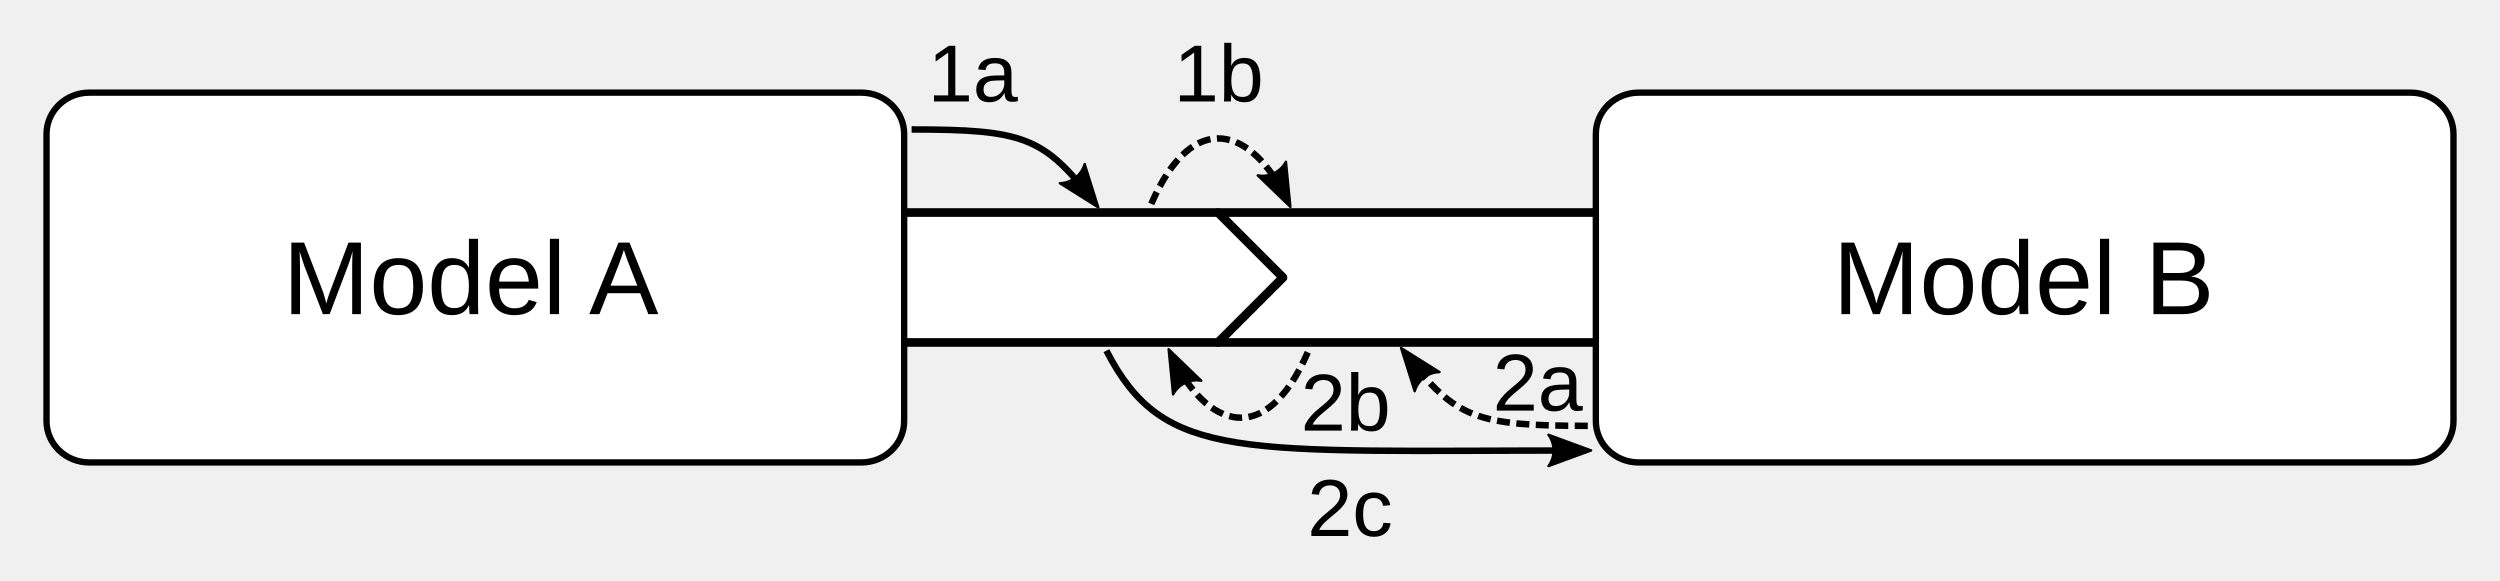
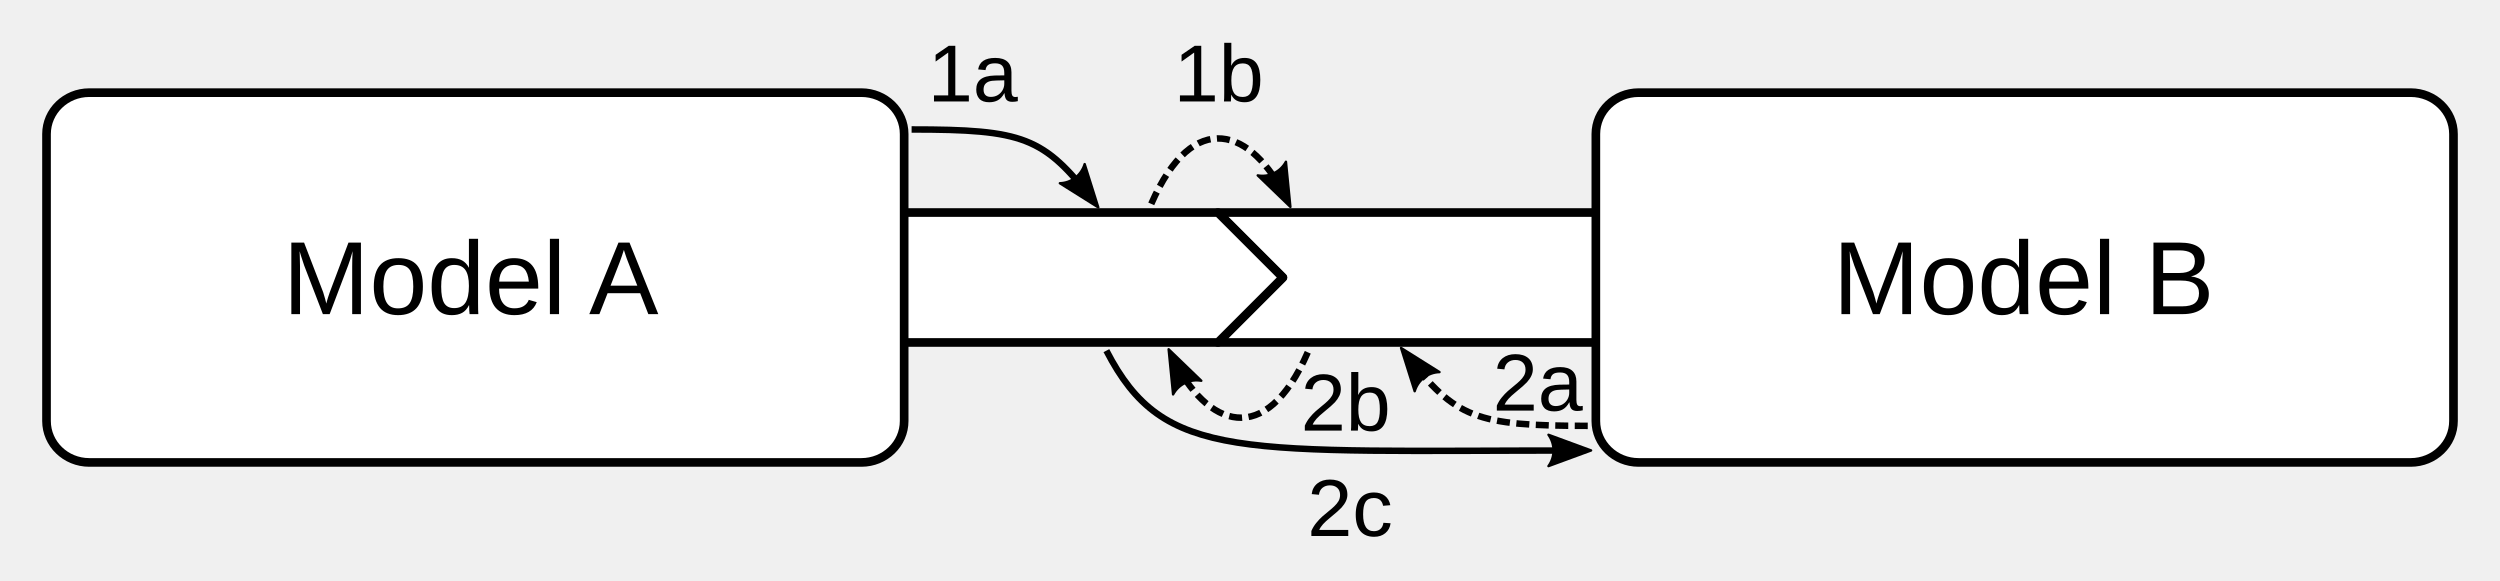
- <svg xmlns="http://www.w3.org/2000/svg" id="svg8" width="577.17" height="133.96" style="background-color:white" version="1.1" viewBox="0 0 577.17 133.96">
+ <svg xmlns="http://www.w3.org/2000/svg" id="svg8" width="577.17" height="133.96" version="1.1" viewBox="0 0 577.17 133.96">
  <defs id="defs39">
    <marker id="Arrow2Mend" overflow="visible" orient="auto">
-       <path id="path892" transform="scale(-.6)" d="m8.719 4.034-10.926-4.018 10.926-4.018c-1.746 2.372-1.735 5.617-6e-7 8.035z" fill-rule="evenodd" stroke="#000" fill="#000" stroke-linejoin="round" stroke-width=".625" />
+       <path id="path892" transform="scale(-.6)" d="m8.719 4.034-10.926-4.018 10.926-4.018c-1.746 2.372-1.735 5.617-6e-7 8.035z" fill-rule="evenodd" stroke="#000" stroke-linejoin="round" stroke-width=".625" />
    </marker>
  </defs>
  <g id="g1072" transform="translate(195.25 -279.38)">
-     <g id="g20" fill="#fff" stroke="#000" stroke-linecap="round">
-       <path id="rect3484-6-2" d="m85.918 328.45h101.26v30h-101.26l15-15z" stop-color="#000000" stroke-linejoin="round" stroke-width="2" />
-       <rect id="rect7-9" x="173.18" y="300.77" width="198" height="85.371" rx="9.868" ry="9.559" stop-color="#000000" stroke-width="1.47" />
+     <g id="g20" fill="#fff" stroke="#000" stroke-linecap="round" stroke-width="2">
+       <path id="rect3484-6-2" d="m85.918 328.45h101.26v30h-101.26l15-15z" stop-color="#000000" stroke-linejoin="round" />
+       <rect id="rect7-9" x="173.18" y="300.77" width="198" height="85.371" rx="9.868" ry="9.559" stop-color="#000000" />
    </g>
    <text id="text3558-2-3" x="271.931" y="351.901" font-family="Arial" font-size="24px" letter-spacing="0px" text-align="center" text-anchor="middle" word-spacing="0px" style="line-height:1.25" xml:space="preserve">Model B</text>
  </g>
  <g id="g1072-3" transform="translate(-162.44 -279.38)">
    <path id="rect3484-9-1-1" d="m443.62 328.45h-86.935v30h86.935l15-15z" fill="#fff" stop-color="#000000" stroke="#000" stroke-linecap="round" stroke-linejoin="round" stroke-width="2" />
-     <rect id="rect7-9-1" x="173.18" y="300.77" width="198" height="85.371" rx="9.868" ry="9.559" fill="#fff" stop-color="#000000" stroke="#000" stroke-linecap="round" stroke-width="1.47" />
+     <rect id="rect7-9-1" x="173.18" y="300.77" width="198" height="85.371" rx="9.868" ry="9.559" fill="#fff" stop-color="#000000" stroke="#000" stroke-linecap="round" stroke-width="2" />
    <text id="text3558-2-3-0" x="271.093" y="351.901" font-family="Arial" font-size="24px" letter-spacing="0px" text-align="center" text-anchor="middle" word-spacing="0px" style="line-height:1.25" xml:space="preserve">Model A</text>
  </g>
-   <g fill="none" stroke="#000" stroke-width="1.5">
+   <g id="g189" fill="none" stroke="#000" stroke-width="1.5">
    <path id="path863" d="m210.46 29.89c25.779 0 30.535 1.733 41.875 16.426" marker-end="url(#Arrow2Mend)" />
-     <g stroke-dasharray="3, 1.5">
+     <g id="g186" stroke-dasharray="3, 1.5">
      <path id="path863-1" d="m265.79 47.067c9.747-22.412 23.337-17.407 31.242-1.078" marker-end="url(#Arrow2Mend)" />
      <path id="path863-3" d="m366.56 98.317c-25.779 0-30.535-1.733-41.875-16.426" marker-end="url(#Arrow2Mend)" />
      <path id="path863-1-3-8" d="m301.92 81.332c-9.747 22.412-23.337 17.407-31.242 1.078" marker-end="url(#Arrow2Mend)" />
    </g>
    <path id="path863-1-3-2" d="m255.43 80.95c13.346 25.848 30.477 23.057 109.91 23.057" marker-end="url(#Arrow2Mend)" />
  </g>
-   <g font-family="Arial" font-size="18.667px" letter-spacing="0px" text-anchor="middle" word-spacing="0px">
+   <g id="g196" font-family="Arial" font-size="18.667px" letter-spacing="0px" text-anchor="middle" word-spacing="0px">
    <text id="text3558-2-3-0-8" x="224.587" y="23.417" text-align="center" style="font-variant-caps:normal;font-variant-east-asian:normal;font-variant-ligatures:normal;font-variant-numeric:normal;line-height:1.25" xml:space="preserve">1a</text>
    <text id="text3558-2-3-0-8-8" x="281.369" y="23.417" text-align="center" style="font-variant-caps:normal;font-variant-east-asian:normal;font-variant-ligatures:normal;font-variant-numeric:normal;line-height:1.25" xml:space="preserve">1b</text>
    <text id="text3558-2-3-0-8-92" x="355.016" y="94.794" text-align="center" style="font-variant-caps:normal;font-variant-east-asian:normal;font-variant-ligatures:normal;font-variant-numeric:normal;line-height:1.25" xml:space="preserve">2a</text>
    <text id="text3558-2-3-0-8-92-9" x="310.688" y="99.414" text-align="center" style="font-variant-caps:normal;font-variant-east-asian:normal;font-variant-ligatures:normal;font-variant-numeric:normal;line-height:1.25" xml:space="preserve">2b</text>
    <text id="text3558-2-3-0-8-92-90" x="311.674" y="123.744" text-align="center" style="font-variant-caps:normal;font-variant-east-asian:normal;font-variant-ligatures:normal;font-variant-numeric:normal;line-height:1.25" xml:space="preserve">2c</text>
  </g>
</svg>
